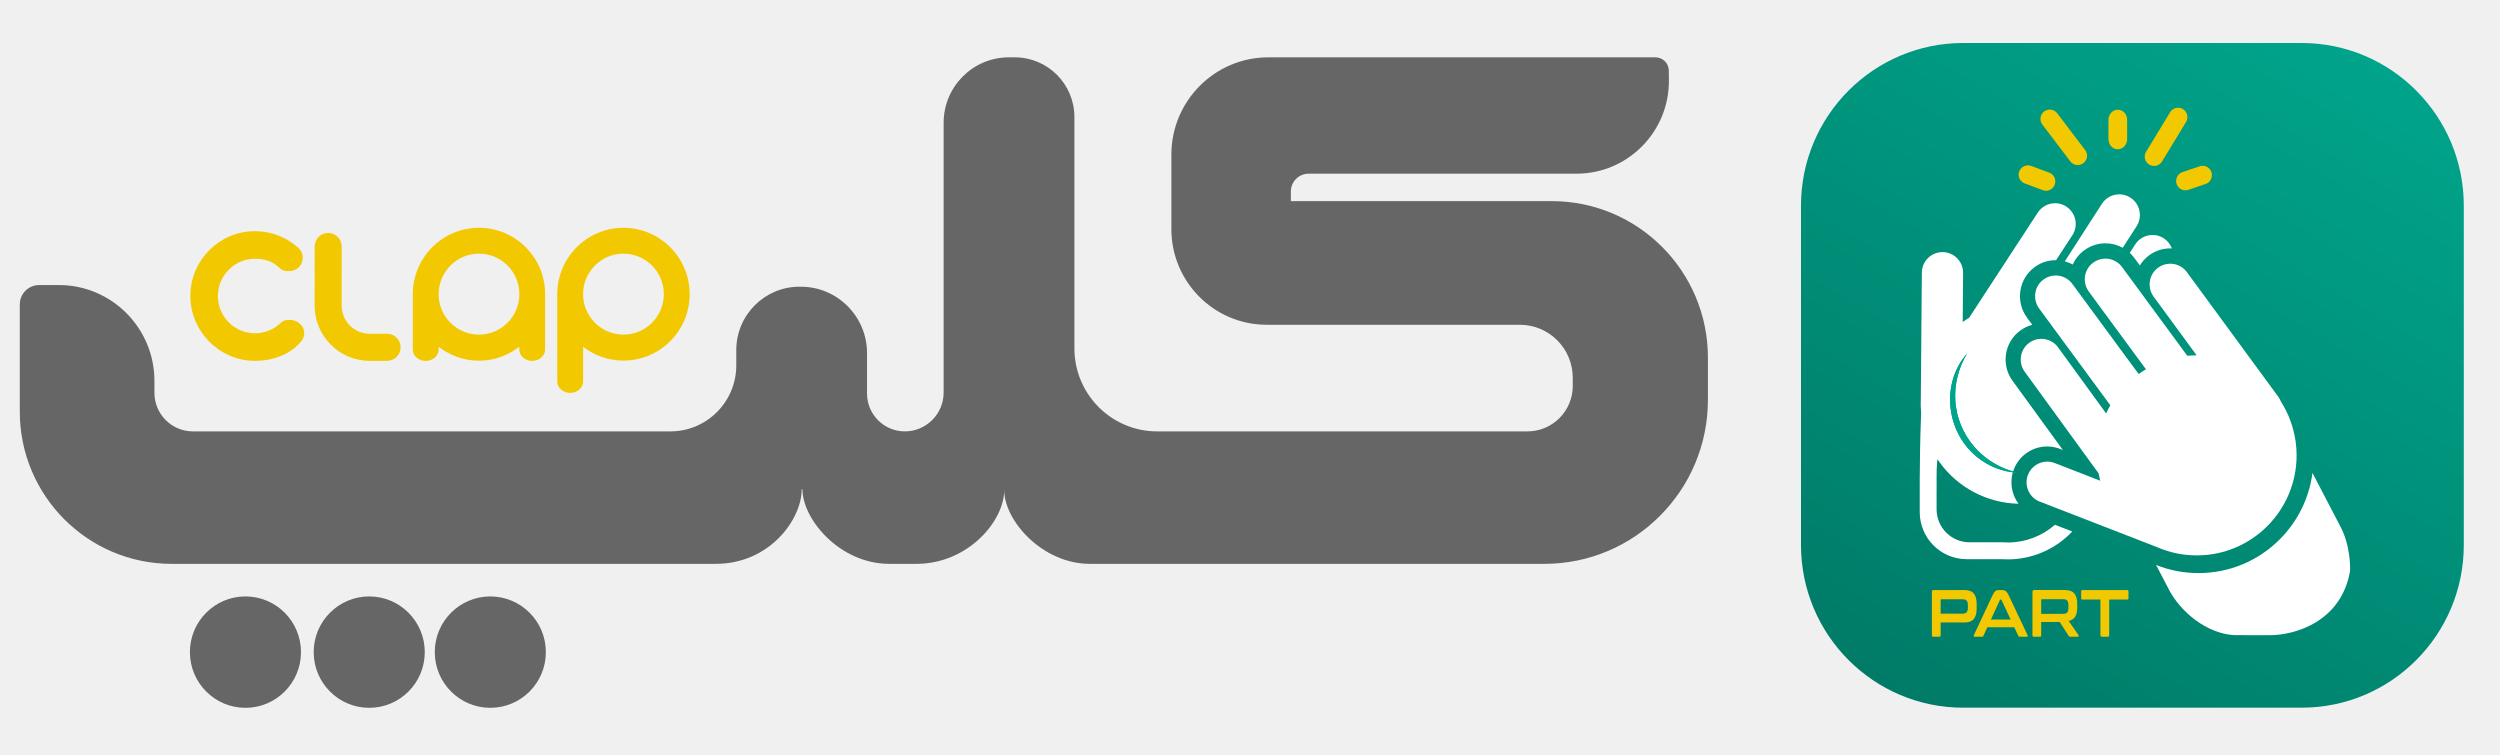
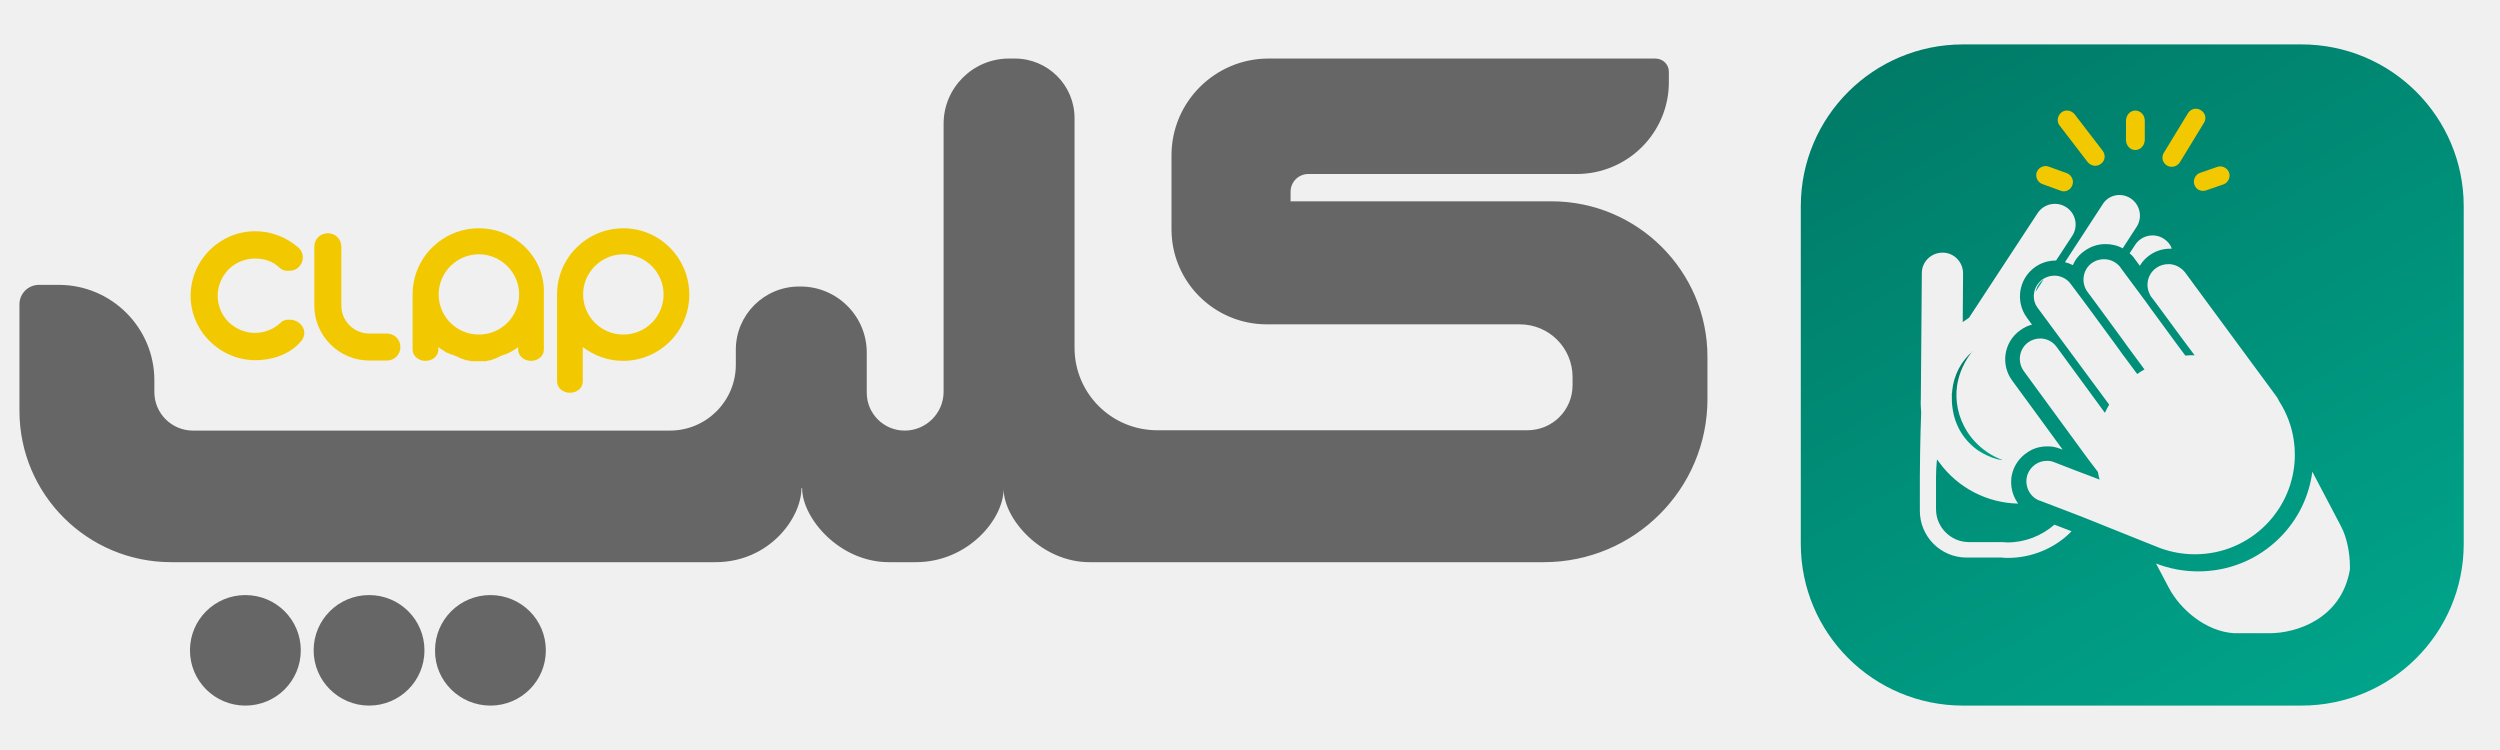
- <svg xmlns="http://www.w3.org/2000/svg" width="242" height="73" viewBox="0 0 242 73" fill="none">
-   <path d="M190.04 68.505H222.79C231.465 68.505 238.495 61.454 238.495 52.755V19.912C238.495 11.212 231.465 4.162 222.79 4.162H190.04C181.366 4.162 174.336 11.212 174.336 19.912V52.755C174.336 61.451 181.369 68.505 190.04 68.505Z" fill="url(#paint0_linear_3134_6074)" />
-   <path d="M28.22 30.974H27.767C27.537 30.993 27.314 31.118 27.227 31.204C26.547 31.886 25.644 32.261 24.686 32.261C23.725 32.261 22.822 31.886 22.145 31.204C21.465 30.522 21.091 29.616 21.091 28.656C21.091 27.692 21.465 26.786 22.145 26.107C22.825 25.425 23.728 25.05 24.686 25.05C25.647 25.05 26.416 25.294 27.096 25.973C27.183 26.059 27.508 26.264 27.789 26.238H28.016C29.194 26.238 29.75 24.782 28.875 23.991C27.767 22.988 26.298 22.377 24.686 22.377C21.26 22.377 18.48 25.134 18.428 28.556C18.374 32.017 21.2 34.912 24.648 34.931C26.401 34.941 28.089 34.319 29.13 33.071C29.852 32.203 29.274 31.121 28.22 30.974Z" fill="#F2C901" />
-   <path d="M60.351 22.05C56.817 22.05 53.943 24.932 53.943 28.476C53.943 28.515 53.943 28.553 53.943 28.591C53.943 28.608 53.943 28.623 53.943 28.643V36.929C53.943 37.54 54.502 38.033 55.195 38.033C55.885 38.033 56.446 37.54 56.446 36.929V33.57C57.529 34.409 58.886 34.905 60.354 34.905C63.888 34.905 66.762 32.024 66.762 28.479C66.762 24.935 63.885 22.05 60.351 22.05ZM60.351 32.392C58.196 32.392 56.443 30.634 56.443 28.473C56.443 26.312 58.196 24.554 60.351 24.554C62.506 24.554 64.259 26.312 64.259 28.473C64.259 30.634 62.506 32.392 60.351 32.392Z" fill="#F2C901" />
-   <path d="M46.367 22.05C42.832 22.05 39.959 24.932 39.959 28.476C39.959 28.515 39.959 28.553 39.959 28.591C39.959 28.608 39.959 28.623 39.959 28.643V33.833C39.959 34.444 40.518 34.937 41.211 34.937C41.9 34.937 42.462 34.444 42.462 33.833V33.567C42.628 33.695 42.804 33.817 42.982 33.932C42.986 33.935 42.989 33.935 42.992 33.938C43.027 33.961 43.059 33.98 43.094 34.002C43.097 34.006 43.1 34.006 43.104 34.009C43.244 34.092 43.391 34.172 43.541 34.246C43.547 34.249 43.551 34.252 43.557 34.252C43.589 34.268 43.621 34.284 43.653 34.3C43.662 34.303 43.672 34.31 43.682 34.313C43.714 34.329 43.745 34.342 43.774 34.355C43.784 34.358 43.797 34.364 43.806 34.367C43.838 34.38 43.87 34.396 43.902 34.409C43.905 34.412 43.911 34.412 43.915 34.416C43.988 34.447 44.065 34.476 44.141 34.505C44.141 34.505 44.145 34.505 44.145 34.508C44.173 34.518 44.202 34.531 44.234 34.54C44.25 34.547 44.266 34.553 44.282 34.556C44.307 34.566 44.336 34.576 44.365 34.585C44.384 34.592 44.403 34.598 44.419 34.604C44.445 34.614 44.47 34.62 44.499 34.63C44.518 34.636 44.54 34.643 44.559 34.649C44.585 34.656 44.611 34.665 44.636 34.672C44.658 34.678 44.684 34.684 44.706 34.691C44.745 34.7 44.783 34.71 44.821 34.72C44.85 34.726 44.879 34.732 44.907 34.742C44.93 34.748 44.952 34.752 44.975 34.758C45 34.764 45.026 34.771 45.054 34.774C45.077 34.777 45.099 34.784 45.121 34.787C45.147 34.793 45.176 34.797 45.201 34.803C45.224 34.806 45.246 34.809 45.265 34.816C45.294 34.822 45.323 34.825 45.351 34.832C45.37 34.835 45.39 34.838 45.409 34.841C45.45 34.848 45.492 34.854 45.53 34.857C45.54 34.857 45.552 34.861 45.562 34.861C45.607 34.867 45.655 34.87 45.699 34.877C45.715 34.88 45.734 34.88 45.75 34.883C45.782 34.886 45.817 34.889 45.849 34.892C45.868 34.892 45.888 34.896 45.907 34.896C45.939 34.899 45.971 34.899 46.003 34.902C46.022 34.902 46.041 34.905 46.06 34.905C46.095 34.908 46.13 34.908 46.162 34.908C46.178 34.908 46.194 34.908 46.21 34.908C46.261 34.908 46.312 34.912 46.363 34.912C46.414 34.912 46.465 34.912 46.517 34.908C46.533 34.908 46.548 34.908 46.565 34.908C46.6 34.908 46.635 34.905 46.667 34.905C46.686 34.905 46.705 34.902 46.724 34.902C46.756 34.899 46.788 34.899 46.82 34.896C46.839 34.896 46.858 34.892 46.877 34.892C46.909 34.889 46.944 34.886 46.976 34.883C46.992 34.88 47.011 34.88 47.027 34.877C47.072 34.87 47.12 34.867 47.165 34.861C47.174 34.861 47.187 34.857 47.197 34.857C47.238 34.851 47.28 34.848 47.318 34.841C47.337 34.838 47.356 34.835 47.375 34.832C47.404 34.828 47.433 34.822 47.462 34.816C47.484 34.812 47.506 34.809 47.526 34.803C47.551 34.797 47.58 34.793 47.605 34.787C47.628 34.784 47.65 34.777 47.672 34.774C47.698 34.768 47.723 34.761 47.752 34.758C47.775 34.752 47.797 34.748 47.819 34.742C47.848 34.736 47.877 34.729 47.905 34.72C47.944 34.71 47.982 34.7 48.02 34.691C48.043 34.684 48.068 34.678 48.091 34.672C48.116 34.665 48.142 34.656 48.167 34.649C48.186 34.643 48.209 34.636 48.228 34.63C48.253 34.62 48.279 34.614 48.308 34.604C48.327 34.598 48.346 34.592 48.365 34.585C48.394 34.576 48.419 34.566 48.448 34.556C48.464 34.55 48.48 34.544 48.496 34.54C48.525 34.531 48.553 34.521 48.582 34.508C48.585 34.508 48.585 34.508 48.589 34.505C48.665 34.476 48.739 34.447 48.815 34.416C48.819 34.412 48.825 34.412 48.828 34.409C48.86 34.396 48.892 34.38 48.924 34.367C48.933 34.364 48.946 34.358 48.956 34.355C48.988 34.342 49.02 34.326 49.048 34.313C49.058 34.31 49.068 34.303 49.077 34.3C49.109 34.284 49.141 34.268 49.173 34.252C49.179 34.249 49.182 34.246 49.189 34.243C49.339 34.169 49.483 34.089 49.623 34.006C49.626 34.002 49.629 34.002 49.633 33.999C49.668 33.98 49.7 33.958 49.735 33.935C49.738 33.932 49.741 33.932 49.744 33.929C49.923 33.817 50.099 33.695 50.265 33.564V33.83C50.265 34.441 50.823 34.934 51.516 34.934C52.206 34.934 52.768 34.441 52.768 33.83V28.64C52.768 28.623 52.768 28.604 52.768 28.588C52.768 28.55 52.768 28.511 52.768 28.473C52.774 24.932 49.901 22.05 46.367 22.05ZM46.367 32.392C44.212 32.392 42.459 30.634 42.459 28.473C42.459 26.312 44.212 24.554 46.367 24.554C48.522 24.554 50.274 26.312 50.274 28.473C50.274 30.634 48.522 32.392 46.367 32.392Z" fill="#F2C901" />
-   <path d="M37.466 32.306H35.783C34.289 32.306 33.073 31.086 33.073 29.587L33.076 23.866C33.076 23.139 32.492 22.553 31.767 22.55C31.046 22.55 30.458 23.136 30.458 23.863L30.455 29.584C30.455 32.533 32.846 34.931 35.787 34.931H37.469C38.194 34.931 38.778 34.342 38.778 33.618C38.778 32.895 38.191 32.306 37.466 32.306Z" fill="#F2C901" />
-   <path d="M47.462 68.517C50.431 68.517 52.839 66.103 52.839 63.126C52.839 60.148 50.431 57.734 47.462 57.734C44.493 57.734 42.086 60.148 42.086 63.126C42.086 66.103 44.493 68.517 47.462 68.517Z" fill="#666666" />
-   <path d="M35.742 68.517C38.711 68.517 41.118 66.103 41.118 63.126C41.118 60.148 38.711 57.734 35.742 57.734C32.773 57.734 30.365 60.148 30.365 63.126C30.365 66.103 32.773 68.517 35.742 68.517Z" fill="#666666" />
-   <path d="M23.759 68.517C26.728 68.517 29.136 66.103 29.136 63.126C29.136 60.148 26.728 57.734 23.759 57.734C20.79 57.734 18.383 60.148 18.383 63.126C18.383 66.103 20.79 68.517 23.759 68.517Z" fill="#666666" />
-   <path d="M208.793 52.954L207.513 52.458L204.528 46.73C204.078 45.865 203.883 44.959 203.918 44.075C203.995 42.18 205.128 40.377 207.04 39.247C207.465 38.997 207.925 38.78 208.42 38.604L211.389 37.544C215.175 36.193 219.565 37.637 221.2 40.771L222.215 42.724C222.276 43.163 222.308 43.614 222.308 44.069C222.308 49.419 217.982 53.758 212.647 53.758C211.28 53.758 209.974 53.469 208.793 52.954Z" fill="#00A48A" />
-   <path d="M227.49 55.026L227.487 55.259C226.657 60.164 222.174 61.487 219.729 61.487L216.52 61.483H216.265C213.586 61.317 211.083 59.242 209.943 57.055L208.711 54.689C210.017 55.211 211.396 55.474 212.813 55.474C215.786 55.474 218.579 54.312 220.683 52.205C222.436 50.447 223.531 48.206 223.847 45.779L226.618 51.097C227.177 52.169 227.49 53.719 227.49 55.026Z" fill="white" />
-   <path d="M208.043 15.935C207.618 15.676 207.481 15.119 207.742 14.69L210.067 10.864C210.325 10.438 210.881 10.3 211.309 10.563C211.736 10.825 211.87 11.379 211.609 11.808L209.284 15.634C209.023 16.06 208.47 16.195 208.043 15.935Z" fill="#F2C901" />
-   <path d="M201.671 15.794C201.275 16.099 200.707 16.022 200.406 15.621L197.699 12.058C197.396 11.661 197.472 11.091 197.872 10.79C198.267 10.486 198.836 10.563 199.136 10.963L201.843 14.526C202.146 14.92 202.07 15.49 201.671 15.794Z" fill="#F2C901" />
-   <path d="M210.719 17.869C210.527 17.408 210.741 16.877 211.201 16.684L212.864 16.118C213.324 15.926 213.854 16.14 214.045 16.601C214.237 17.062 214.023 17.594 213.563 17.786L211.9 18.352C211.44 18.548 210.913 18.33 210.719 17.869Z" fill="#F2C901" />
-   <path d="M198.884 17.911C199.076 17.45 198.862 16.918 198.402 16.726L196.656 16.076C196.196 15.884 195.666 16.099 195.474 16.56C195.283 17.021 195.497 17.552 195.957 17.744L197.703 18.394C198.163 18.59 198.693 18.372 198.884 17.911Z" fill="#F2C901" />
-   <path d="M204.984 14.449C205.482 14.459 205.894 14.033 205.907 13.498V11.609C205.916 11.075 205.524 10.633 205.022 10.623C204.524 10.614 204.113 11.039 204.1 11.574V13.463C204.09 13.998 204.486 14.44 204.984 14.449Z" fill="#F2C901" />
-   <path d="M201.035 45.648L202.222 46.109C202.044 46.282 201.855 46.445 201.661 46.602C200.882 47.233 199.988 47.754 198.998 48.129C198.5 48.318 197.995 48.462 197.488 48.564L197.453 48.552C196.425 48.151 195.914 46.992 196.31 45.961C196.616 45.167 197.373 44.681 198.174 44.681C198.414 44.681 198.656 44.725 198.893 44.815L201.035 45.648Z" fill="#00A48A" />
-   <path d="M197.812 27.048L197.049 28.217C197.154 27.762 197.413 27.343 197.812 27.048Z" fill="#00A48A" />
-   <path d="M196.95 25.857C197.547 25.419 198.256 25.185 198.996 25.185C199.006 25.185 199.019 25.185 199.028 25.185L200.605 22.771C201.209 21.845 200.947 20.603 200.021 19.998C199.099 19.393 197.86 19.655 197.256 20.584L190.609 30.762C190.399 30.89 190.191 31.025 189.99 31.169L190.028 26.424C190.038 25.319 189.15 24.413 188.049 24.404C186.944 24.394 186.044 25.284 186.034 26.389L185.935 38.584C185.913 39.045 185.923 39.51 185.967 39.974C185.862 42.471 185.833 45.349 185.833 46.201H185.83V49.569C185.83 52.086 187.864 54.129 190.376 54.129H193.799C193.984 54.142 194.169 54.148 194.358 54.148C196.707 54.148 198.974 53.171 200.593 51.449L198.917 50.799C197.681 51.884 196.072 52.512 194.358 52.512C194.207 52.512 194.057 52.505 193.907 52.496L193.853 52.493H190.648C188.889 52.493 187.461 51.061 187.461 49.297V47.482H187.465L187.461 46.204C187.461 45.651 187.471 45.183 187.513 44.754C187.522 44.651 187.535 44.549 187.548 44.45C187.615 44.552 187.685 44.655 187.755 44.754C189.537 47.226 192.385 48.699 195.389 48.763C194.706 47.837 194.495 46.589 194.939 45.436C195.194 44.77 195.644 44.206 196.235 43.809C196.809 43.422 197.48 43.217 198.17 43.217C198.23 43.217 198.288 43.22 198.345 43.224C198.712 43.243 199.073 43.32 199.418 43.454L199.683 43.556L197.732 40.873L194.811 36.855C193.681 35.309 194.016 33.132 195.558 31.998C195.912 31.736 196.308 31.55 196.723 31.438L196.2 30.727L196.196 30.724V30.721C195.076 29.168 195.411 26.991 196.95 25.857Z" fill="white" />
-   <path d="M203.808 25.021C204.108 25.021 204.408 25.089 204.679 25.22L202.492 28.607L202.199 28.207C201.547 27.314 201.739 26.062 202.63 25.409C202.984 25.146 203.396 25.021 203.808 25.021Z" fill="#00A48A" />
-   <path d="M200.644 25.604C200.398 25.473 200.139 25.367 199.871 25.3L203.469 19.723C204.073 18.794 205.308 18.535 206.234 19.137C207.16 19.742 207.418 20.981 206.818 21.909L205.481 23.984C204.973 23.706 204.401 23.552 203.811 23.552C203.07 23.552 202.365 23.786 201.764 24.224C201.266 24.583 200.886 25.06 200.644 25.604Z" fill="white" />
-   <path d="M205.419 25.841L207.88 29.187L205.562 32.783L203.027 29.337L205.345 25.745C205.368 25.777 205.393 25.809 205.419 25.841Z" fill="#00A48A" />
-   <path d="M210.083 25.512C210.124 25.512 210.169 25.515 210.21 25.515C210.162 25.627 210.108 25.736 210.038 25.841L208.336 28.483C207.857 27.615 208.084 26.504 208.905 25.902C209.259 25.64 209.671 25.512 210.083 25.512Z" fill="#00A48A" />
-   <path d="M210.083 24.042C209.342 24.042 208.633 24.276 208.036 24.714C207.666 24.99 207.363 25.323 207.136 25.694L206.599 24.967C206.469 24.788 206.322 24.625 206.162 24.477L206.692 23.654C207.295 22.729 208.531 22.467 209.457 23.069C209.827 23.312 210.092 23.658 210.236 24.042C210.185 24.042 210.134 24.042 210.083 24.042Z" fill="white" />
-   <path d="M208.366 29.85L210.901 33.295L207.045 39.253L203.922 44.082L203.673 44.466C203.574 44.616 203.459 44.751 203.332 44.866C203.204 45.036 203.073 45.202 202.933 45.365C202.913 45.388 202.894 45.41 202.875 45.433L202.189 44.491L196.001 35.981C195.35 35.088 195.542 33.836 196.432 33.183C196.787 32.92 197.202 32.795 197.61 32.795C198.227 32.795 198.833 33.08 199.223 33.615L203.881 40.019C204.005 39.75 204.139 39.487 204.289 39.231L197.39 29.85C197.304 29.731 197.234 29.61 197.176 29.485L198.996 26.664H198.999C199.615 26.664 200.222 26.949 200.612 27.484L202.004 29.376L200.947 31.012C201.183 31.169 201.41 31.335 201.63 31.512L202.54 30.103L205.075 33.548L204.264 34.806C204.395 35.078 204.516 35.357 204.625 35.642L205.557 34.201L207.029 36.199C207.255 36.036 207.495 35.879 207.737 35.735L206.049 33.442L208.366 29.85Z" fill="#00A48A" />
-   <path d="M211.798 31.906L211.342 32.61L208.877 29.248C209.531 28.723 210.473 28.649 211.214 29.133C212.14 29.735 212.402 30.977 211.798 31.906Z" fill="#00A48A" />
-   <path d="M222.31 44.072C222.31 49.422 217.984 53.761 212.649 53.761C211.277 53.761 209.971 53.473 208.79 52.957L207.509 52.461L201.779 50.236L200.217 49.63L197.485 48.571L197.449 48.558C196.421 48.158 195.911 46.999 196.306 45.968C196.613 45.174 197.37 44.687 198.171 44.687C198.41 44.687 198.653 44.732 198.889 44.822L201.032 45.654L202.219 46.115L203.301 46.534C203.241 46.297 203.187 46.054 203.142 45.811L202.867 45.436L202.181 44.495L195.994 35.985C195.342 35.091 195.534 33.84 196.425 33.186C196.779 32.924 197.194 32.799 197.603 32.799C198.219 32.799 198.825 33.084 199.215 33.619L203.873 40.022C203.997 39.753 204.132 39.491 204.282 39.234L197.382 29.853C197.296 29.735 197.226 29.613 197.168 29.488C196.99 29.085 196.951 28.64 197.044 28.227C197.146 27.775 197.405 27.356 197.807 27.058C197.81 27.058 197.81 27.055 197.813 27.055C198.168 26.796 198.58 26.668 198.988 26.668H198.991C199.608 26.668 200.214 26.953 200.604 27.487L201.996 29.379L202.532 30.109L205.067 33.554L205.549 34.211L207.021 36.209C207.248 36.045 207.487 35.889 207.73 35.745L206.041 33.452L205.559 32.796L203.024 29.351L202.487 28.621L202.194 28.22C201.542 27.327 201.734 26.075 202.625 25.422C202.982 25.16 203.394 25.035 203.803 25.035C204.103 25.035 204.403 25.102 204.674 25.233C204.923 25.355 205.153 25.531 205.342 25.758C205.367 25.79 205.393 25.822 205.415 25.854L207.876 29.2L208.362 29.863L210.897 33.308L211.73 34.441C212.03 34.413 212.33 34.397 212.637 34.397L211.337 32.623L208.873 29.261L208.47 28.713C208.419 28.643 208.371 28.569 208.333 28.496C207.854 27.628 208.081 26.517 208.901 25.915C209.256 25.653 209.671 25.528 210.079 25.528C210.121 25.528 210.166 25.531 210.207 25.531C210.775 25.566 211.328 25.848 211.692 26.344L220.535 38.402C220.641 38.546 220.727 38.703 220.787 38.863C221.522 40.013 222.02 41.325 222.215 42.737C222.278 43.166 222.31 43.614 222.31 44.072Z" fill="white" />
-   <path d="M195.4 45.769C194.637 45.743 193.871 45.583 193.166 45.298C193.016 45.237 192.859 45.164 192.709 45.093C190.379 43.96 188.872 41.61 188.773 38.953C188.706 37.137 189.306 35.472 190.423 34.214C188.69 37.073 188.881 40.669 191.106 43.249C191.901 44.168 192.923 44.898 194.063 45.366C194.395 45.497 194.736 45.612 195.075 45.699C195.183 45.718 195.289 45.747 195.4 45.769Z" fill="#00A48A" />
-   <path d="M195.075 45.689C194.736 45.602 194.398 45.493 194.063 45.356C192.926 44.892 191.901 44.158 191.106 43.239C188.881 40.659 188.69 37.063 190.423 34.204C189.303 35.469 188.706 37.137 188.773 38.943C188.865 41.603 190.379 43.95 192.709 45.084C192.862 45.16 193.009 45.231 193.166 45.289C193.868 45.574 194.634 45.734 195.401 45.759C195.289 45.746 195.183 45.718 195.075 45.689Z" fill="#00A48A" />
-   <path d="M190.149 57.116C190.574 57.116 190.88 57.228 191.062 57.452C191.248 57.676 191.34 58.009 191.34 58.448V58.925C191.34 59.363 191.248 59.696 191.062 59.92C190.877 60.145 190.574 60.257 190.149 60.257H187.854V61.496C187.854 61.592 187.812 61.637 187.733 61.637H187.136C187.049 61.637 187.008 61.589 187.008 61.496V57.311C187.008 57.183 187.062 57.116 187.174 57.116H190.149ZM187.854 59.402H189.977C190.165 59.402 190.299 59.354 190.376 59.261C190.453 59.165 190.491 59.021 190.491 58.829V58.582C190.491 58.387 190.453 58.243 190.376 58.15C190.299 58.054 190.165 58.009 189.977 58.009H187.927C187.879 58.009 187.854 58.035 187.854 58.086V59.402Z" fill="#F2C901" />
-   <path d="M193.795 57.116C193.935 57.116 194.053 57.148 194.149 57.215C194.245 57.283 194.34 57.414 194.433 57.606L196.269 61.487C196.288 61.528 196.291 61.567 196.282 61.592C196.272 61.621 196.246 61.634 196.202 61.634H195.499C195.436 61.634 195.394 61.605 195.372 61.551L194.979 60.718H192.374L191.991 61.551C191.965 61.608 191.924 61.634 191.863 61.634H191.141C191.094 61.634 191.065 61.621 191.055 61.592C191.046 61.563 191.052 61.528 191.068 61.487L192.885 57.606C192.977 57.411 193.067 57.283 193.156 57.215C193.245 57.148 193.348 57.116 193.466 57.116H193.795ZM192.722 59.969H194.628L193.747 58.077C193.731 58.048 193.712 58.032 193.686 58.032H193.654C193.629 58.032 193.609 58.048 193.593 58.077L192.722 59.969Z" fill="#F2C901" />
-   <path d="M199.884 57.116C200.308 57.116 200.615 57.228 200.797 57.452C200.982 57.676 201.075 58.009 201.075 58.448V58.816C201.075 59.188 201.011 59.479 200.88 59.693C200.749 59.908 200.538 60.046 200.248 60.106L201.196 61.477C201.215 61.499 201.221 61.531 201.212 61.573C201.205 61.614 201.174 61.637 201.122 61.637H200.407C200.359 61.637 200.327 61.63 200.308 61.618C200.289 61.605 200.27 61.582 200.254 61.554L199.379 60.209H197.588V61.493C197.588 61.589 197.547 61.634 197.467 61.634H196.87C196.784 61.634 196.742 61.586 196.742 61.493V57.308C196.742 57.18 196.796 57.113 196.908 57.113H199.884V57.116ZM197.588 59.421H199.711C199.9 59.421 200.034 59.373 200.11 59.28C200.187 59.184 200.225 59.04 200.225 58.848V58.576C200.225 58.381 200.187 58.237 200.11 58.144C200.034 58.048 199.9 58.003 199.711 58.003H197.662C197.614 58.003 197.588 58.029 197.588 58.08V59.421Z" fill="#F2C901" />
-   <path d="M205.909 57.116C205.995 57.116 206.036 57.164 206.036 57.257V57.891C206.036 57.99 205.995 58.038 205.909 58.038H204.169V61.493C204.169 61.589 204.127 61.634 204.047 61.634H203.444C203.364 61.634 203.323 61.586 203.323 61.493V58.038H201.583C201.497 58.038 201.455 57.99 201.455 57.891V57.257C201.455 57.161 201.497 57.116 201.583 57.116H205.909Z" fill="#F2C901" />
-   <path d="M160.247 5.549H122.782C117.594 5.549 113.389 9.766 113.389 14.968V22.175C113.389 27.292 117.524 31.438 122.625 31.438H147.122C149.951 31.438 152.243 33.737 152.243 36.574V37.361C152.243 39.788 150.28 41.758 147.86 41.758H112.013C107.591 41.758 104.003 38.162 104.003 33.724V11.334C104.003 8.139 101.42 5.549 98.234 5.549H97.662C94.173 5.549 91.344 8.386 91.344 11.885V37.989C91.344 40.07 89.662 41.758 87.587 41.758C85.566 41.758 83.928 40.115 83.928 38.088V34.182C83.928 30.631 81.058 27.753 77.517 27.753H77.389C74.012 27.753 71.272 30.5 71.272 33.888V35.364C71.272 38.895 68.418 41.758 64.897 41.758H18.674C16.618 41.758 14.948 40.086 14.948 38.021V36.872C14.948 31.746 10.804 27.593 5.696 27.593H3.793C2.756 27.59 1.916 28.432 1.916 29.472V39.843C1.916 47.982 8.496 54.581 16.612 54.581H69.28C74.516 54.581 77.606 50.261 77.606 47.364H77.677C77.677 50.261 81.284 54.581 86.083 54.581H88.701C93.72 54.581 97.209 50.418 97.209 47.444C97.209 50.418 100.919 54.581 105.5 54.581H149.495C158.239 54.581 165.327 47.473 165.327 38.703V34.621C165.327 26.255 158.562 19.47 150.219 19.47H124.956V18.535C124.956 17.584 125.726 16.813 126.674 16.813H152.601C157.581 16.813 161.604 12.734 161.55 7.739L161.54 6.836C161.534 6.122 160.959 5.549 160.247 5.549Z" fill="#666666" />
+ <svg xmlns="http://www.w3.org/2000/svg" width="240" height="72" viewBox="0 0 240 72" fill="none">
+   <path d="M220.939 4.263H188.454C179.842 4.263 172.876 11.211 172.876 19.8V52.2C172.876 60.789 179.842 67.737 188.454 67.737H220.939C229.551 67.737 236.517 60.789 236.517 52.2V19.8C236.517 11.211 229.551 4.263 220.939 4.263ZM207.736 22.926C208.116 23.179 208.369 23.495 208.496 23.874C208.433 23.874 208.401 23.874 208.338 23.874C207.609 23.874 206.913 24.095 206.311 24.537C205.931 24.821 205.646 25.137 205.425 25.516L204.887 24.79C204.76 24.6 204.602 24.442 204.443 24.316L204.982 23.495C205.583 22.579 206.818 22.326 207.736 22.926ZM204.538 19.042C205.456 19.642 205.71 20.874 205.108 21.79L203.778 23.842C203.272 23.558 202.702 23.432 202.132 23.432C201.404 23.432 200.707 23.653 200.106 24.095C199.599 24.442 199.219 24.916 198.997 25.453C198.744 25.326 198.491 25.232 198.237 25.168L201.815 19.674C202.385 18.695 203.62 18.442 204.538 19.042ZM192.76 53.558C192.57 53.558 192.38 53.558 192.19 53.526H188.802C186.301 53.526 184.306 51.505 184.306 49.042V45.726C184.306 44.874 184.338 42.063 184.433 39.6C184.401 39.158 184.369 38.684 184.401 38.242L184.496 26.211C184.496 25.137 185.383 24.253 186.491 24.253C187.599 24.253 188.454 25.168 188.454 26.242L188.422 30.916C188.612 30.79 188.834 30.632 189.024 30.505L195.609 20.463C196.211 19.547 197.446 19.295 198.364 19.895C199.282 20.495 199.536 21.726 198.934 22.642L197.383 25.011H197.351C196.623 25.011 195.926 25.232 195.325 25.674C193.805 26.779 193.456 28.926 194.565 30.474L195.071 31.168C194.66 31.263 194.28 31.453 193.9 31.737C192.38 32.842 192.032 34.989 193.171 36.537L196.084 40.516L198.016 43.168L197.763 43.074C197.414 42.947 197.066 42.853 196.686 42.853C196.623 42.853 196.559 42.853 196.528 42.853C195.831 42.853 195.166 43.042 194.596 43.453C194.026 43.832 193.551 44.4 193.298 45.063C192.855 46.2 193.077 47.432 193.741 48.347C190.765 48.284 187.947 46.832 186.174 44.4C186.111 44.305 186.047 44.211 185.952 44.116C185.952 44.211 185.921 44.305 185.921 44.4C185.889 44.811 185.858 45.284 185.858 45.821V47.084V48.884C185.858 50.621 187.282 52.042 189.024 52.042H192.19H192.253C192.412 52.042 192.538 52.074 192.697 52.074C194.406 52.074 195.989 51.442 197.224 50.368L198.871 51C197.319 52.611 195.071 53.558 192.76 53.558ZM200.106 49.705L198.554 49.105L195.831 48.063H195.799C194.786 47.684 194.28 46.516 194.66 45.505C194.976 44.716 195.704 44.242 196.496 44.242C196.749 44.242 196.971 44.274 197.193 44.368L199.314 45.19L200.485 45.632L201.562 46.042C201.499 45.821 201.435 45.568 201.404 45.316L201.119 44.937L200.422 44.021L194.28 35.621C193.646 34.737 193.836 33.505 194.691 32.874C195.04 32.621 195.451 32.495 195.863 32.495C196.464 32.495 197.066 32.779 197.446 33.316L202.069 39.632C202.195 39.379 202.322 39.095 202.48 38.842L195.641 29.59C195.546 29.463 195.483 29.337 195.42 29.242C195.23 28.832 195.198 28.39 195.293 28.011C195.388 27.568 195.641 27.158 196.053 26.842C196.401 26.59 196.813 26.463 197.224 26.463C197.826 26.463 198.427 26.747 198.807 27.284L200.201 29.147L200.739 29.874L203.24 33.284L203.715 33.947L205.171 35.905C205.393 35.747 205.646 35.59 205.868 35.463L204.19 33.19L203.715 32.526L201.214 29.116L200.675 28.39L200.39 28.011C199.757 27.126 199.947 25.895 200.802 25.263C201.15 25.011 201.562 24.884 201.974 24.884C202.259 24.884 202.575 24.947 202.828 25.074C203.082 25.2 203.303 25.358 203.493 25.579C203.525 25.611 203.557 25.642 203.557 25.674L205.995 28.958L206.47 29.621L208.971 33.032L209.794 34.137C210.079 34.105 210.396 34.105 210.681 34.105L209.383 32.368L206.945 29.053L206.533 28.516C206.47 28.453 206.438 28.39 206.406 28.295C205.931 27.442 206.153 26.337 206.976 25.737C207.325 25.484 207.736 25.358 208.148 25.358C208.179 25.358 208.243 25.358 208.274 25.358C208.844 25.39 209.383 25.674 209.763 26.147L218.533 38.053C218.628 38.179 218.723 38.337 218.786 38.495C219.514 39.632 220.021 40.926 220.211 42.316C220.274 42.726 220.306 43.168 220.306 43.642C220.306 48.916 216.032 53.211 210.712 53.211C209.351 53.211 208.053 52.926 206.881 52.421L205.615 51.916L200.106 49.705ZM225.594 54.663C224.77 59.495 220.338 60.789 217.9 60.789H214.733H214.48C211.821 60.632 209.351 58.579 208.211 56.432L206.976 54.095C208.274 54.6 209.636 54.853 211.029 54.853C213.974 54.853 216.76 53.716 218.85 51.632C220.591 49.895 221.668 47.684 221.984 45.284L224.739 50.526C225.309 51.6 225.594 53.116 225.594 54.411V54.663Z" fill="url(#paint0_linear_3944_5981)" />
+   <path d="M189.973 43.295C190.1 43.358 190.227 43.453 190.353 43.516C190.923 43.832 191.556 44.084 192.221 44.179C192.19 44.179 192.19 44.179 192.158 44.148C192.19 44.148 192.19 44.148 192.221 44.148C192.126 44.116 192.031 44.084 191.968 44.053C191.683 43.926 191.398 43.8 191.145 43.642C190.227 43.105 189.435 42.347 188.865 41.463C187.979 40.074 187.662 38.495 187.884 36.979C188.074 35.811 188.58 34.674 189.372 33.695C189.372 33.695 189.372 33.695 189.372 33.726C189.372 33.726 189.372 33.695 189.403 33.695C188.295 34.642 187.567 35.968 187.409 37.516C187.409 37.611 187.409 37.705 187.377 37.769C187.377 37.832 187.377 37.863 187.377 37.926C187.377 37.958 187.377 37.99 187.377 38.021C187.377 38.4 187.377 38.779 187.44 39.158C187.662 40.895 188.58 42.347 189.973 43.295Z" fill="url(#paint1_linear_3944_5981)" />
+   <path d="M27.989 30.695H27.546C27.325 30.727 27.103 30.821 27.008 30.916C26.343 31.579 25.425 31.958 24.475 31.958C23.525 31.958 22.639 31.579 21.942 30.916C21.277 30.253 20.897 29.337 20.897 28.39C20.897 27.442 21.277 26.558 21.942 25.863C22.607 25.2 23.525 24.821 24.475 24.821C25.425 24.821 26.185 25.074 26.881 25.737C26.976 25.832 27.293 26.021 27.578 25.99H27.799C28.971 25.99 29.509 24.537 28.654 23.779C27.546 22.8 26.09 22.2 24.507 22.2C21.119 22.2 18.364 24.916 18.301 28.295C18.238 31.706 21.055 34.548 24.475 34.579C26.216 34.579 27.895 33.979 28.908 32.748C29.604 31.927 29.034 30.853 27.989 30.695Z" fill="#F2C901" />
+   <path d="M59.842 21.916C56.327 21.916 53.477 24.758 53.477 28.263C53.477 28.295 53.477 28.326 53.477 28.39C53.477 28.421 53.477 28.421 53.477 28.453V36.632C53.477 37.232 54.047 37.706 54.712 37.706C55.409 37.706 55.947 37.232 55.947 36.632V33.316C57.024 34.137 58.353 34.642 59.81 34.642C63.325 34.642 66.174 31.8 66.174 28.295C66.174 24.79 63.356 21.916 59.842 21.916ZM59.842 32.116C57.689 32.116 55.979 30.379 55.979 28.263C55.979 26.148 57.72 24.411 59.842 24.411C61.963 24.411 63.705 26.148 63.705 28.263C63.705 30.379 61.995 32.116 59.842 32.116Z" fill="#F2C901" />
+   <path d="M45.974 21.916C42.459 21.916 39.609 24.758 39.609 28.263C39.609 28.295 39.609 28.326 39.609 28.39C39.609 28.421 39.609 28.421 39.609 28.453V33.569C39.609 34.169 40.179 34.642 40.844 34.642C41.541 34.642 42.079 34.169 42.079 33.569V33.316C42.237 33.442 42.427 33.569 42.586 33.663C42.617 33.695 42.649 33.695 42.681 33.727C42.807 33.821 42.966 33.884 43.124 33.948C43.124 33.948 43.124 33.948 43.156 33.948C43.187 33.979 43.219 33.979 43.251 34.011H43.282C43.314 34.042 43.346 34.042 43.377 34.042H43.409C43.441 34.042 43.472 34.074 43.504 34.074C43.567 34.105 43.662 34.137 43.725 34.169C43.757 34.169 43.789 34.2 43.821 34.2C43.852 34.2 43.852 34.2 43.852 34.232C43.884 34.232 43.915 34.263 43.947 34.263C43.979 34.263 43.979 34.263 44.01 34.295C44.042 34.295 44.074 34.327 44.074 34.327C44.105 34.327 44.105 34.327 44.137 34.358C44.169 34.358 44.2 34.39 44.2 34.39C44.232 34.39 44.232 34.39 44.264 34.421C44.295 34.421 44.327 34.453 44.39 34.453C44.422 34.453 44.454 34.453 44.485 34.484C44.517 34.484 44.517 34.484 44.549 34.516C44.58 34.516 44.612 34.516 44.612 34.548C44.644 34.548 44.644 34.548 44.675 34.548C44.707 34.548 44.739 34.548 44.739 34.579C44.77 34.579 44.77 34.579 44.802 34.579C44.834 34.579 44.865 34.579 44.897 34.611C44.929 34.611 44.929 34.611 44.96 34.611C44.992 34.611 45.055 34.611 45.087 34.642H45.119C45.15 34.642 45.214 34.642 45.245 34.674C45.277 34.674 45.277 34.674 45.309 34.674C45.34 34.674 45.372 34.674 45.404 34.674C45.435 34.674 45.435 34.674 45.467 34.674C45.499 34.674 45.53 34.674 45.562 34.674C45.593 34.674 45.593 34.674 45.625 34.674C45.657 34.674 45.688 34.674 45.72 34.674C45.752 34.674 45.752 34.674 45.752 34.674C45.815 34.674 45.847 34.674 45.91 34.674C45.974 34.674 46.005 34.674 46.069 34.674C46.1 34.674 46.1 34.674 46.1 34.674C46.132 34.674 46.163 34.674 46.195 34.674C46.227 34.674 46.227 34.674 46.258 34.674C46.29 34.674 46.322 34.674 46.353 34.674C46.385 34.674 46.385 34.674 46.417 34.674C46.448 34.674 46.48 34.674 46.512 34.674C46.543 34.674 46.543 34.674 46.575 34.674C46.607 34.674 46.67 34.674 46.702 34.642H46.733C46.765 34.642 46.828 34.642 46.86 34.611C46.892 34.611 46.892 34.611 46.923 34.611C46.955 34.611 46.987 34.611 47.018 34.579C47.05 34.579 47.05 34.579 47.082 34.579C47.113 34.579 47.145 34.579 47.145 34.548C47.177 34.548 47.177 34.548 47.208 34.548C47.24 34.548 47.272 34.548 47.272 34.516C47.303 34.516 47.303 34.516 47.335 34.484C47.367 34.484 47.398 34.484 47.43 34.453C47.462 34.453 47.493 34.421 47.557 34.421C47.588 34.421 47.588 34.421 47.62 34.39C47.652 34.39 47.683 34.358 47.683 34.358C47.715 34.358 47.715 34.358 47.747 34.327C47.778 34.327 47.81 34.295 47.81 34.295C47.842 34.295 47.842 34.295 47.873 34.263C47.905 34.263 47.937 34.232 47.968 34.232C48 34.232 48 34.232 48 34.2C48.032 34.2 48.063 34.169 48.095 34.169C48.158 34.137 48.253 34.105 48.316 34.074C48.348 34.074 48.38 34.042 48.411 34.042H48.443C48.475 34.042 48.507 34.011 48.538 34.011H48.57C48.602 33.979 48.633 33.979 48.665 33.948C48.665 33.948 48.665 33.948 48.696 33.948C48.855 33.884 48.981 33.79 49.14 33.727C49.171 33.695 49.203 33.695 49.235 33.663C49.425 33.569 49.583 33.442 49.741 33.316V33.569C49.741 34.169 50.311 34.642 50.976 34.642C51.673 34.642 52.211 34.169 52.211 33.569V28.39C52.211 28.358 52.211 28.358 52.211 28.326C52.211 28.295 52.211 28.263 52.211 28.2C52.338 24.758 49.488 21.916 45.974 21.916ZM45.974 32.116C43.821 32.116 42.111 30.379 42.111 28.263C42.111 26.148 43.852 24.411 45.974 24.411C48.095 24.411 49.836 26.148 49.836 28.263C49.836 30.379 48.127 32.116 45.974 32.116Z" fill="#F2C901" />
+   <path d="M37.139 32.021H35.461C33.973 32.021 32.77 30.821 32.77 29.337V23.684C32.77 22.958 32.2 22.39 31.472 22.39C30.744 22.39 30.174 22.958 30.174 23.684V29.337C30.174 32.242 32.548 34.611 35.461 34.611H37.139C37.868 34.611 38.438 34.042 38.438 33.316C38.438 32.59 37.868 32.021 37.139 32.021Z" fill="#F2C901" />
+   <path d="M47.082 67.737C50.027 67.737 52.401 65.369 52.401 62.432C52.401 59.495 50.027 57.127 47.082 57.127C44.138 57.127 41.763 59.495 41.763 62.432C41.731 65.369 44.138 67.737 47.082 67.737Z" fill="#666666" />
+   <path d="M35.43 67.737C38.374 67.737 40.749 65.369 40.749 62.432C40.749 59.495 38.374 57.127 35.43 57.127C32.485 57.127 30.11 59.495 30.11 62.432C30.11 65.369 32.517 67.737 35.43 67.737Z" fill="#666666" />
+   <path d="M23.557 67.737C26.501 67.737 28.876 65.369 28.876 62.432C28.876 59.495 26.501 57.127 23.557 57.127C20.612 57.127 18.237 59.495 18.237 62.432C18.237 65.369 20.612 67.737 23.557 67.737Z" fill="#666666" />
+   <path d="M208.021 15.884C207.61 15.632 207.451 15.095 207.736 14.653L210.048 10.863C210.301 10.453 210.839 10.295 211.282 10.579C211.726 10.863 211.852 11.369 211.567 11.811L209.256 15.6C208.971 16.011 208.433 16.137 208.021 15.884Z" fill="#F2C901" />
+   <path d="M201.688 15.726C201.308 16.042 200.739 15.947 200.422 15.568L197.731 12.063C197.414 11.684 197.509 11.116 197.889 10.8C198.269 10.484 198.839 10.579 199.155 10.958L201.847 14.463C202.163 14.874 202.1 15.442 201.688 15.726Z" fill="#F2C901" />
+   <path d="M210.681 17.779C210.491 17.337 210.712 16.8 211.156 16.611L212.802 16.042C213.245 15.853 213.783 16.074 213.973 16.516C214.163 16.958 213.942 17.495 213.499 17.684L211.852 18.253C211.377 18.442 210.871 18.253 210.681 17.779Z" fill="#F2C901" />
+   <path d="M198.934 17.811C199.124 17.368 198.902 16.832 198.459 16.642L196.717 16.011C196.274 15.821 195.736 16.042 195.546 16.484C195.356 16.926 195.578 17.463 196.021 17.653L197.762 18.284C198.205 18.505 198.744 18.284 198.934 17.811Z" fill="#F2C901" />
+   <path d="M204.981 14.4C205.488 14.4 205.868 13.989 205.899 13.453V11.589C205.899 11.053 205.52 10.642 205.013 10.61C204.506 10.61 204.126 11.021 204.095 11.558V13.421C204.095 13.958 204.475 14.4 204.981 14.4Z" fill="#F2C901" />
+   <path d="M196.18 26.842L195.42 28.011C195.515 27.537 195.768 27.127 196.18 26.842Z" fill="#00A48A" />
+   <path d="M158.913 5.621H121.773C116.644 5.621 112.464 9.79 112.464 14.905V22.011C112.464 27.063 116.581 31.137 121.615 31.137H145.9C148.718 31.137 150.966 33.411 150.966 36.19V36.979C150.966 39.379 149.034 41.305 146.628 41.305H111.103C106.702 41.305 103.156 37.769 103.156 33.379V11.337C103.156 8.179 100.591 5.621 97.425 5.621H96.855C93.404 5.621 90.586 8.432 90.586 11.874V37.611C90.586 39.663 88.908 41.337 86.85 41.337C84.855 41.337 83.209 39.726 83.209 37.705V33.853C83.209 30.347 80.359 27.505 76.844 27.505H76.718C73.362 27.505 70.639 30.221 70.639 33.569V35.021C70.639 38.495 67.821 41.337 64.306 41.337H18.523C16.496 41.337 14.818 39.695 14.818 37.642V36.505C14.818 31.453 10.702 27.347 5.636 27.347H3.736C2.723 27.347 1.868 28.169 1.868 29.211V39.442C1.868 47.463 8.391 53.968 16.433 53.968H68.676C73.868 53.968 76.939 49.705 76.939 46.863H77.003C77.003 49.737 80.581 53.968 85.33 53.968H87.926C92.897 53.968 96.348 49.863 96.348 46.926C96.348 49.863 100.021 53.968 104.581 53.968H148.211C156.887 53.968 163.916 46.958 163.916 38.305V34.263C163.916 26.021 157.203 19.326 148.939 19.326H123.895V18.411C123.895 17.463 124.654 16.705 125.604 16.705H151.346C156.285 16.705 160.275 12.695 160.211 7.768V6.884C160.211 6.19 159.641 5.621 158.913 5.621Z" fill="#666666" />
  <defs>
-     <linearGradient id="paint0_linear_3134_6074" x1="225.453" y1="3.264" x2="187.215" y2="69.306" gradientUnits="userSpaceOnUse">
+     <linearGradient id="paint0_linear_3944_5981" x1="223.59" y1="68.61" x2="185.978" y2="3.291" gradientUnits="userSpaceOnUse">
+       <stop stop-color="#00A48A" />
+       <stop offset="1" stop-color="#007B68" />
+     </linearGradient>
+     <linearGradient id="paint1_linear_3944_5981" x1="192.488" y1="44.031" x2="187.257" y2="34.946" gradientUnits="userSpaceOnUse">
      <stop stop-color="#00A48A" />
      <stop offset="1" stop-color="#007B68" />
    </linearGradient>
  </defs>
</svg>
